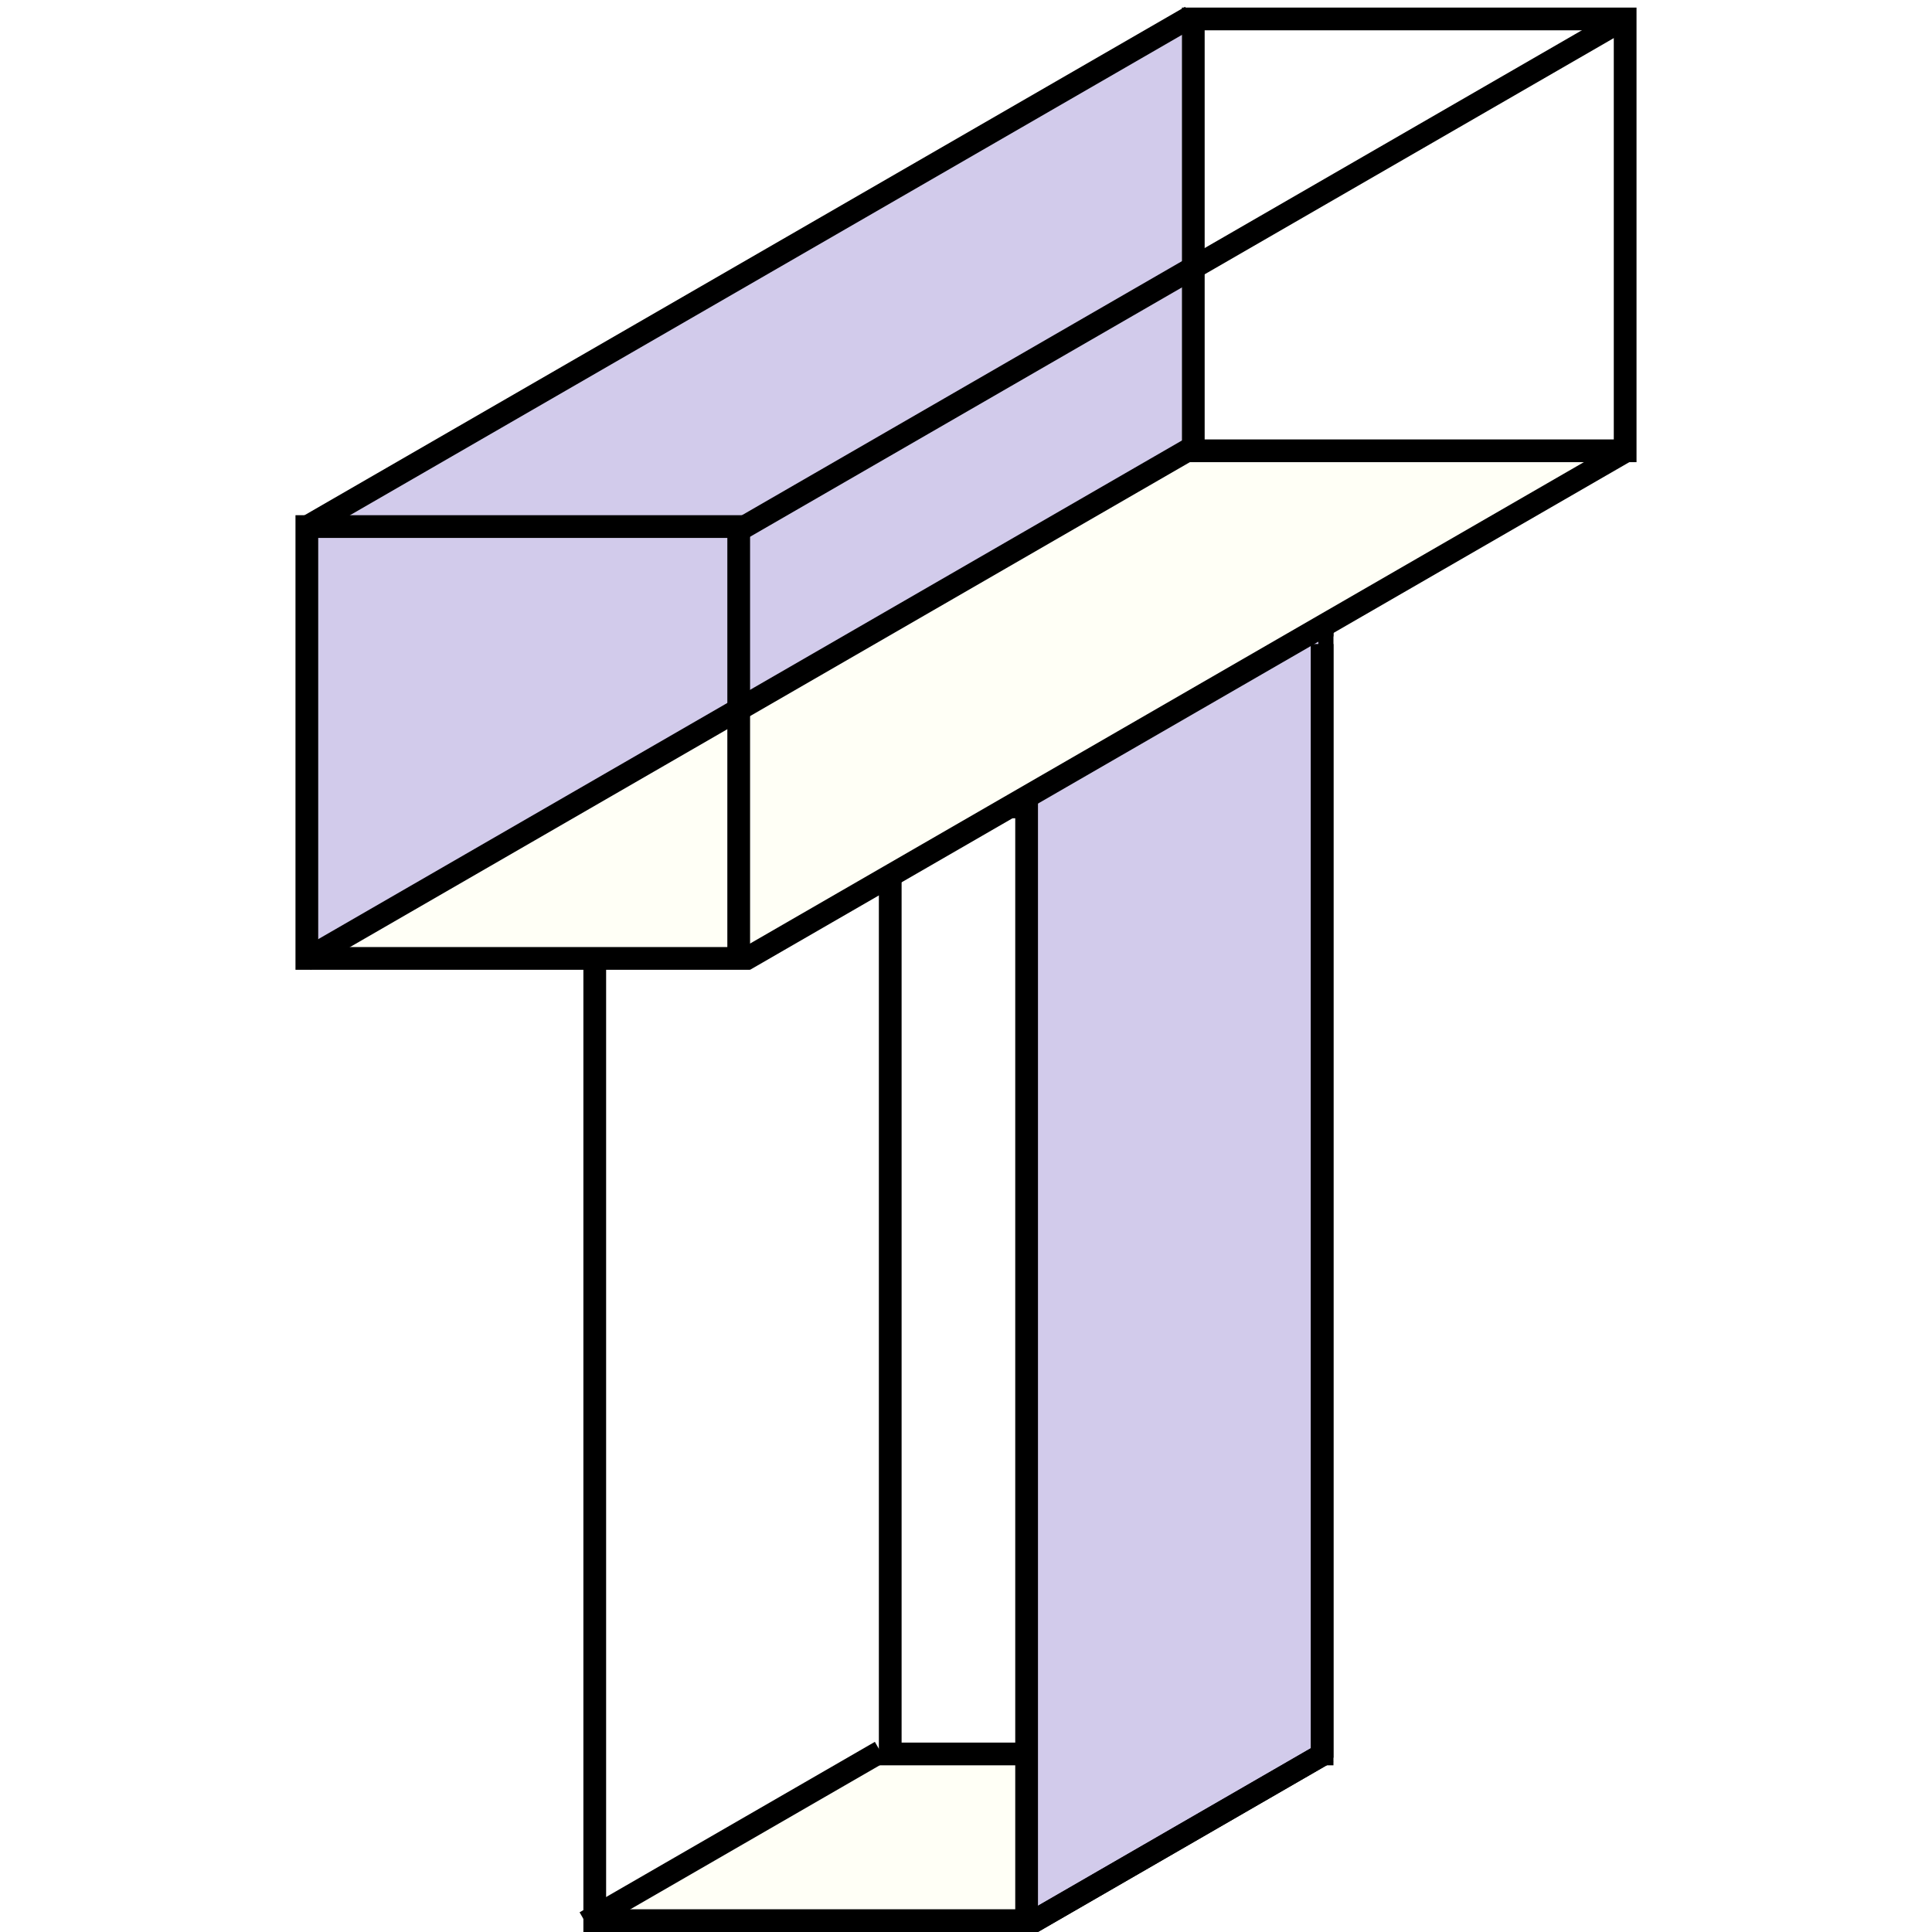
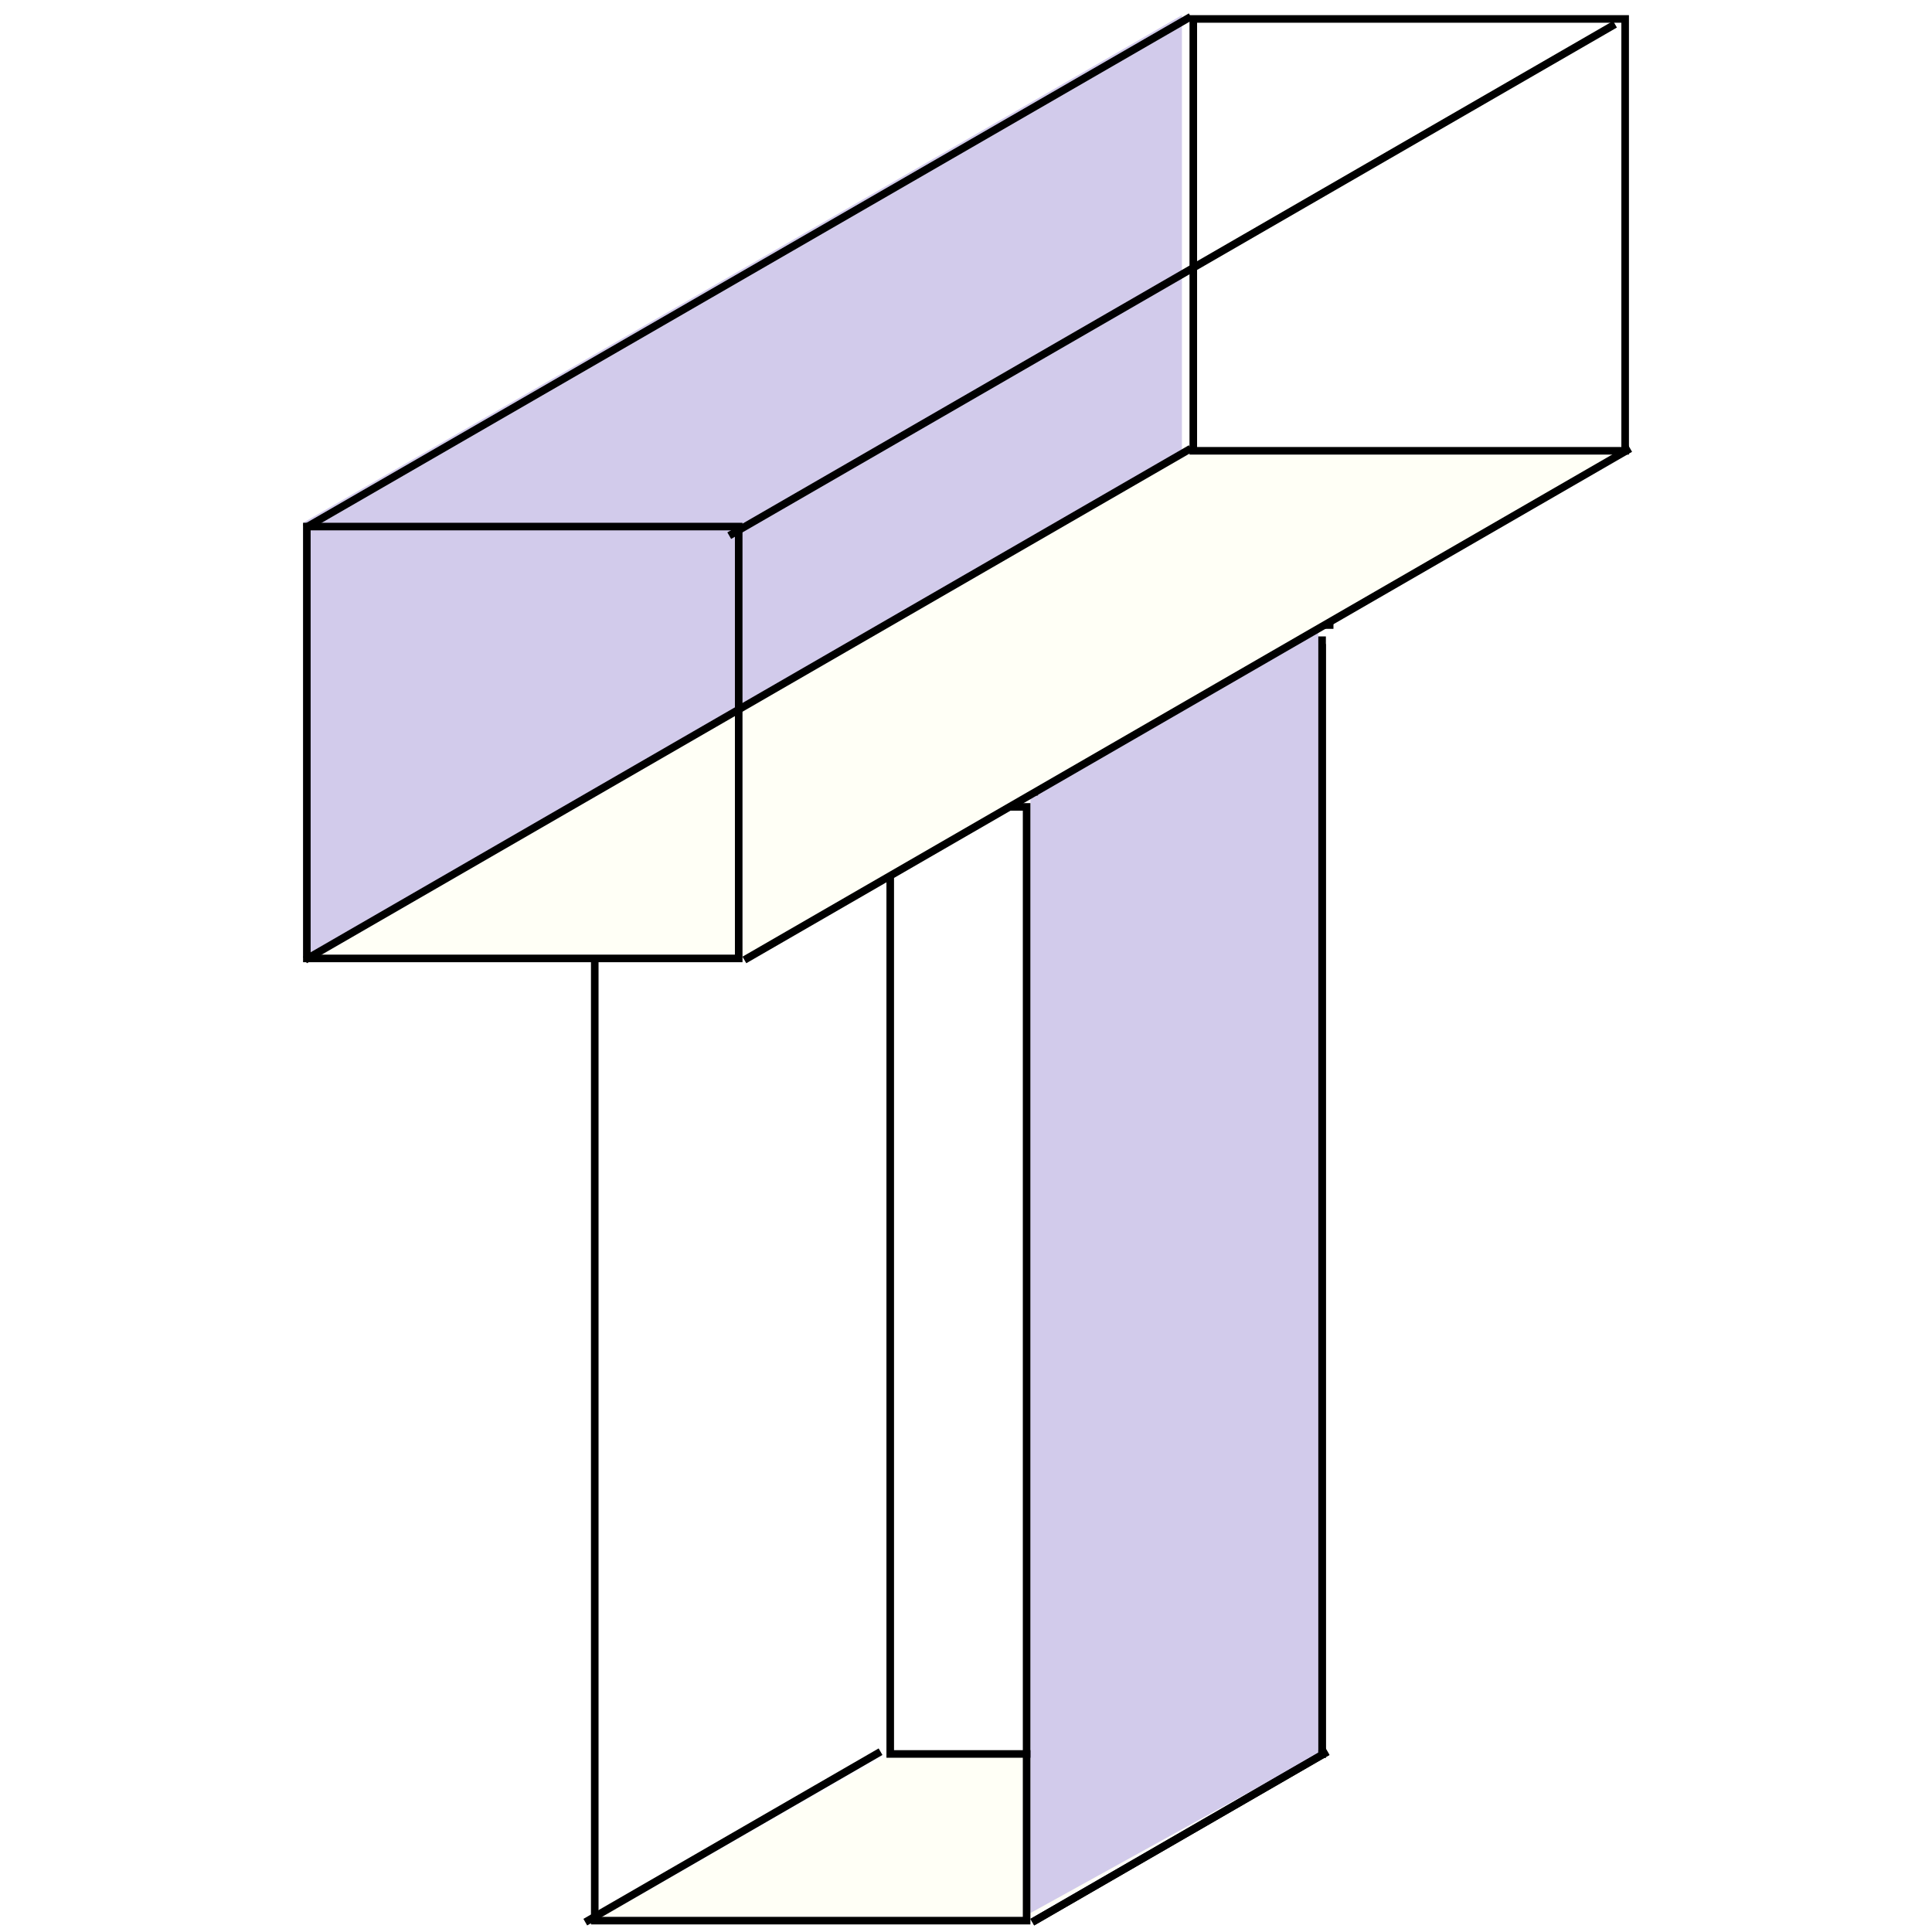
<svg xmlns="http://www.w3.org/2000/svg" width="50" height="50" viewBox="0 0 177 255" fill="none">
  <path d="M39.5 253.5L79.5 231H135.5L96 253.5H39.5Z" fill="#fffff6" />
-   <rect x="78.5" y="84.5" width="57" height="147" stroke="black" stroke-width="3" />
+   <rect x="78.5" y="84.5" width="57" height="147" stroke="black" strokeWidth="3" />
  <path d="M97 252.5V104.5L135 83V231.5L97 252.5Z" fill="#D2CBEB" />
-   <rect x="39.5" y="106.5" width="57" height="147" stroke="black" stroke-width="3" />
-   <line x1="38" y1="104.5" x2="98" y2="104.5" stroke="black" stroke-width="3" />
-   <line x1="38.25" y1="253.701" x2="77.221" y2="231.201" stroke="black" stroke-width="3" />
-   <line x1="97.25" y1="253.701" x2="136.221" y2="231.201" stroke="black" stroke-width="3" />
-   <line x1="77" y1="82.5" x2="137" y2="82.5" stroke="black" stroke-width="3" />
+   <rect x="39.5" y="106.5" width="57" height="147" stroke="black" strokeWidth="3" />
+   <line x1="38" y1="104.5" x2="98" y2="104.5" stroke="black" strokeWidth="3" />
+   <line x1="38.25" y1="253.701" x2="77.221" y2="231.201" stroke="black" strokeWidth="3" />
+   <line x1="97.25" y1="253.701" x2="136.221" y2="231.201" stroke="black" strokeWidth="3" />
+   <line x1="77" y1="82.5" x2="137" y2="82.5" stroke="black" strokeWidth="3" />
  <path d="M1 69L117 2V59.5L1 126.5V69Z" fill="#D2CBEB" />
  <path d="M1 126.5L117.5 60H175.5L60.5 126.5H1Z" fill="#fffff6" />
-   <line x1="1.25" y1="69.701" x2="118.163" y2="2.201" stroke="black" stroke-width="3" />
-   <line x1="59.25" y1="126.701" x2="176.163" y2="59.201" stroke="black" stroke-width="3" />
-   <line x1="1.25" y1="126.701" x2="118.163" y2="59.201" stroke="black" stroke-width="3" />
-   <line x1="57.25" y1="70.701" x2="174.163" y2="3.201" stroke="black" stroke-width="3" />
-   <line x1="97.25" y1="253.701" x2="136.221" y2="231.201" stroke="black" stroke-width="3" />
-   <line x1="135.5" y1="232" x2="135.5" y2="85" stroke="black" stroke-width="3" />
-   <rect x="1.5" y="69.5" width="57" height="57" stroke="black" stroke-width="3" />
-   <rect x="118.5" y="2.5" width="57" height="57" stroke="black" stroke-width="3" />
+   <line x1="1.25" y1="69.701" x2="118.163" y2="2.201" stroke="black" strokeWidth="3" />
+   <line x1="59.25" y1="126.701" x2="176.163" y2="59.201" stroke="black" strokeWidth="3" />
+   <line x1="1.25" y1="126.701" x2="118.163" y2="59.201" stroke="black" strokeWidth="3" />
+   <line x1="57.25" y1="70.701" x2="174.163" y2="3.201" stroke="black" strokeWidth="3" />
+   <line x1="97.25" y1="253.701" x2="136.221" y2="231.201" stroke="black" strokeWidth="3" />
+   <line x1="135.5" y1="232" x2="135.5" y2="85" stroke="black" strokeWidth="3" />
+   <rect x="1.5" y="69.5" width="57" height="57" stroke="black" strokeWidth="3" />
+   <rect x="118.5" y="2.5" width="57" height="57" stroke="black" strokeWidth="3" />
  <circle cx="4" cy="4" r="2" stroke="none" />
</svg>
